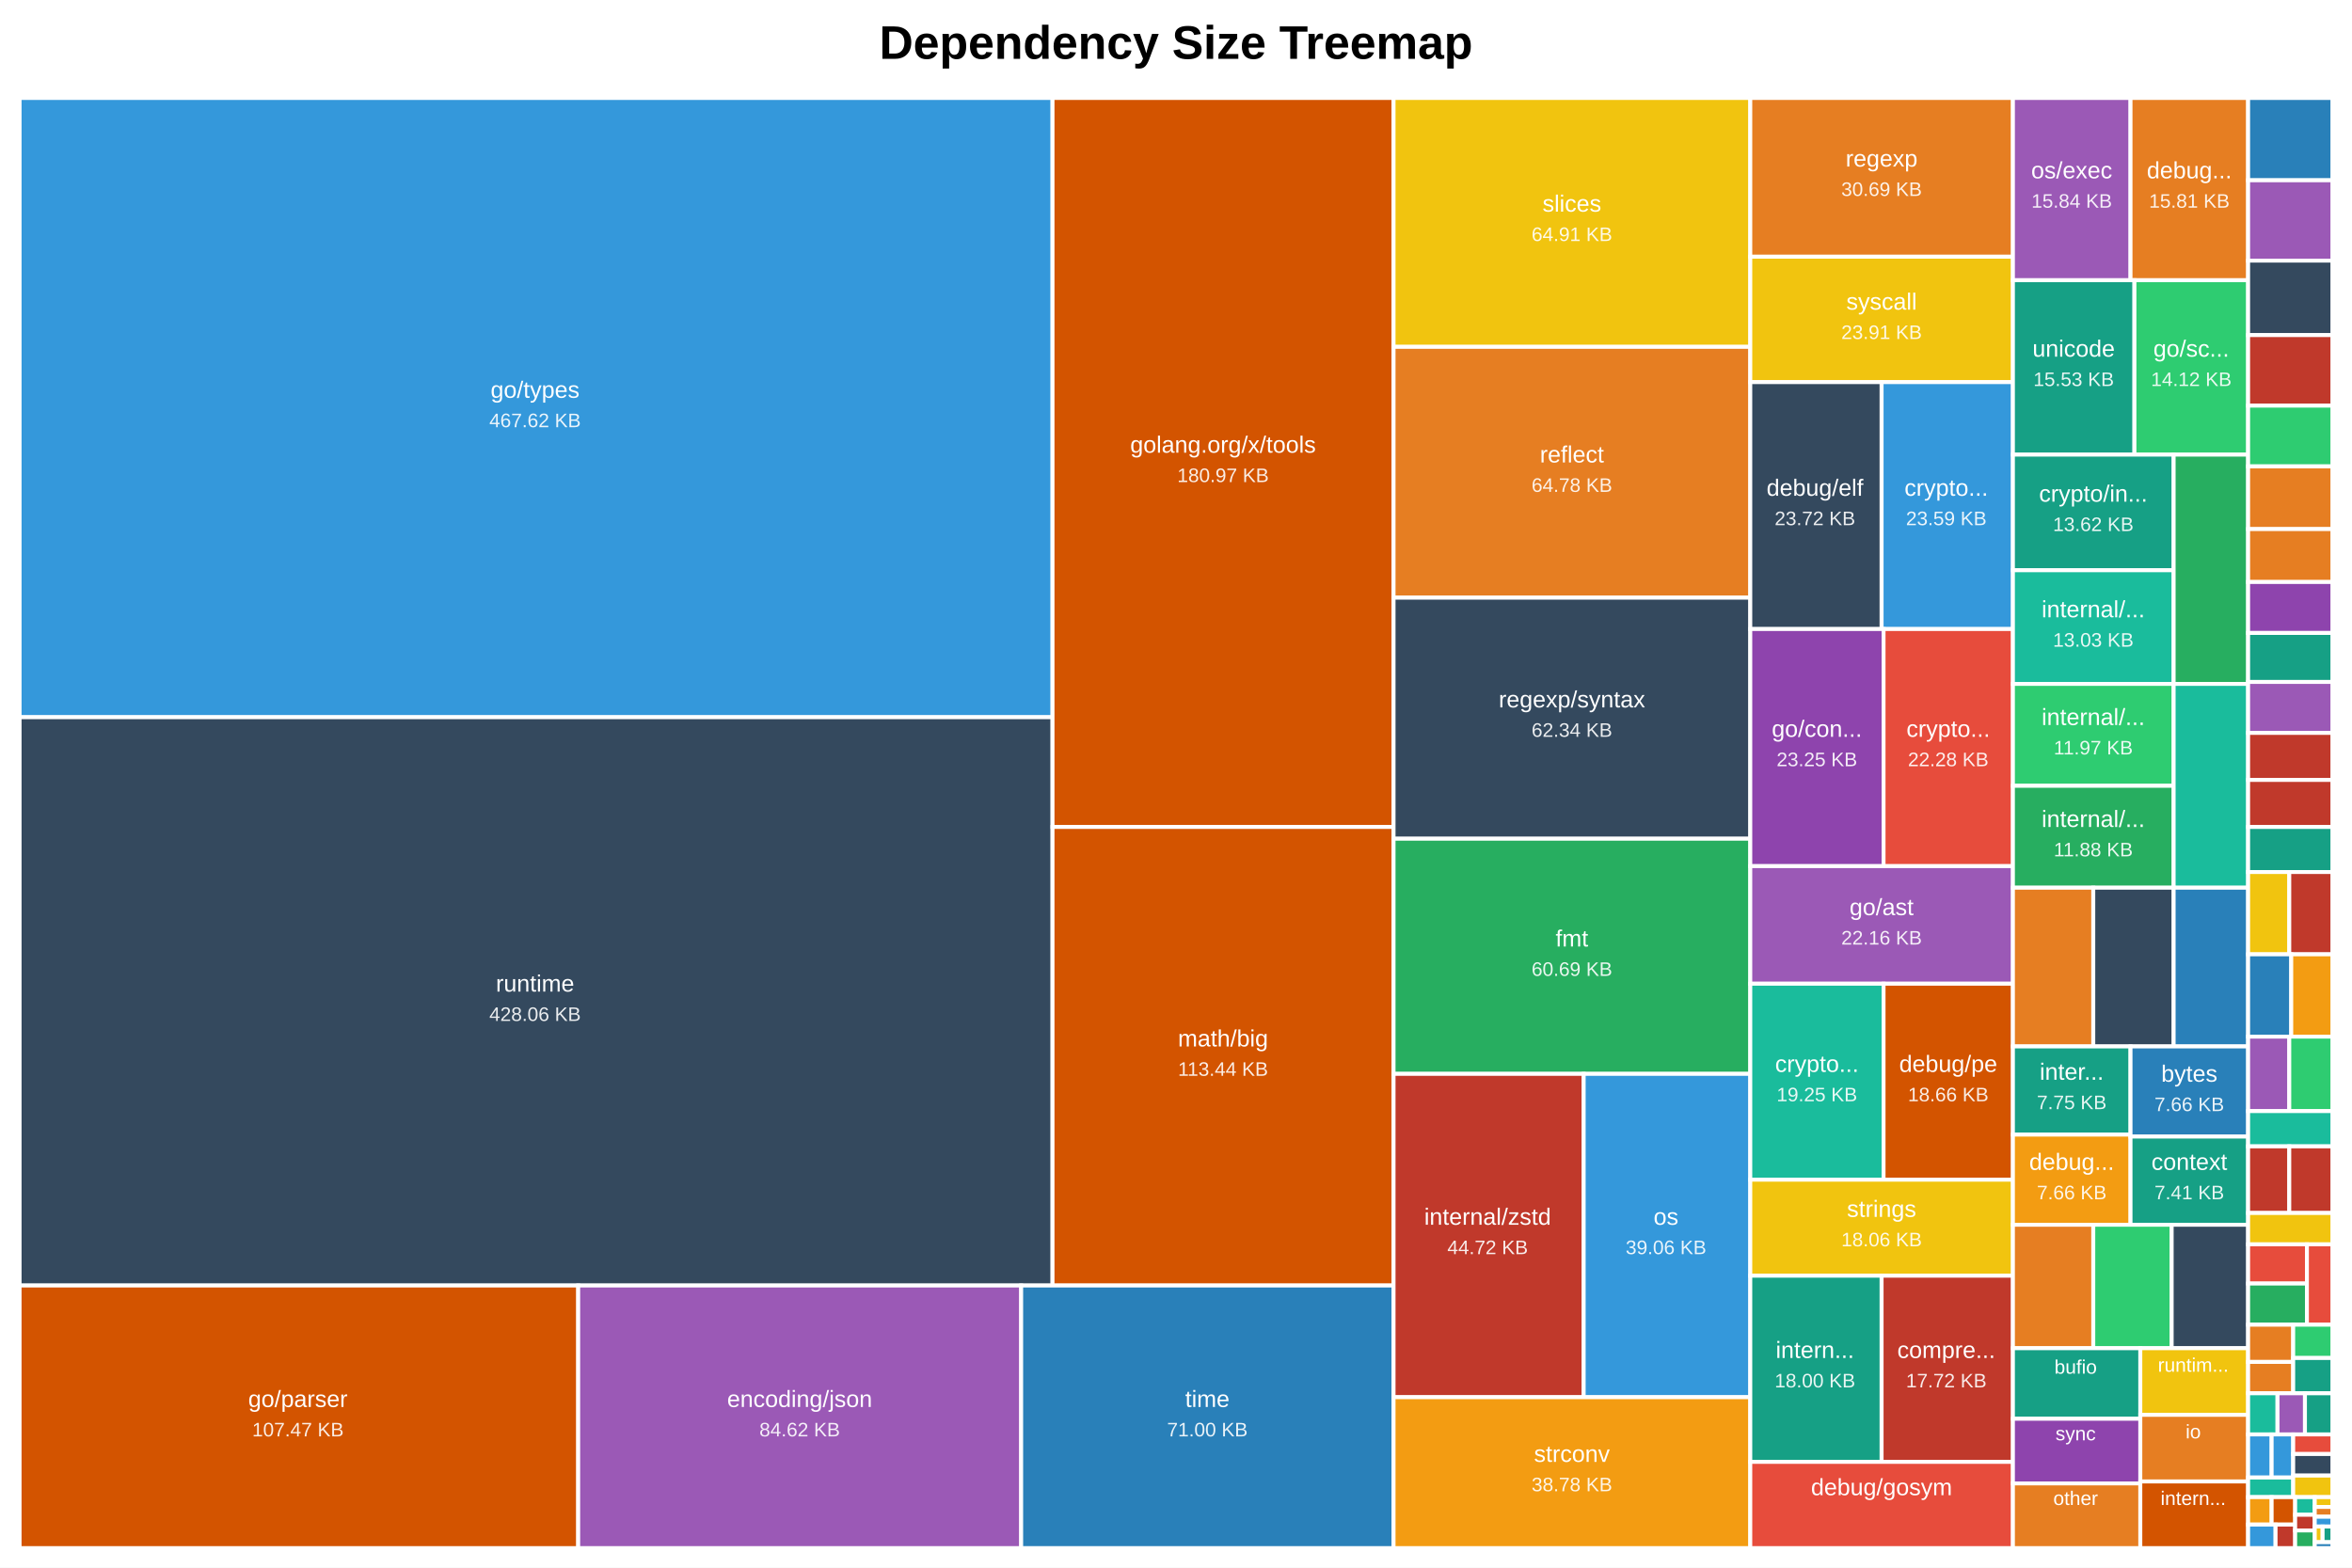
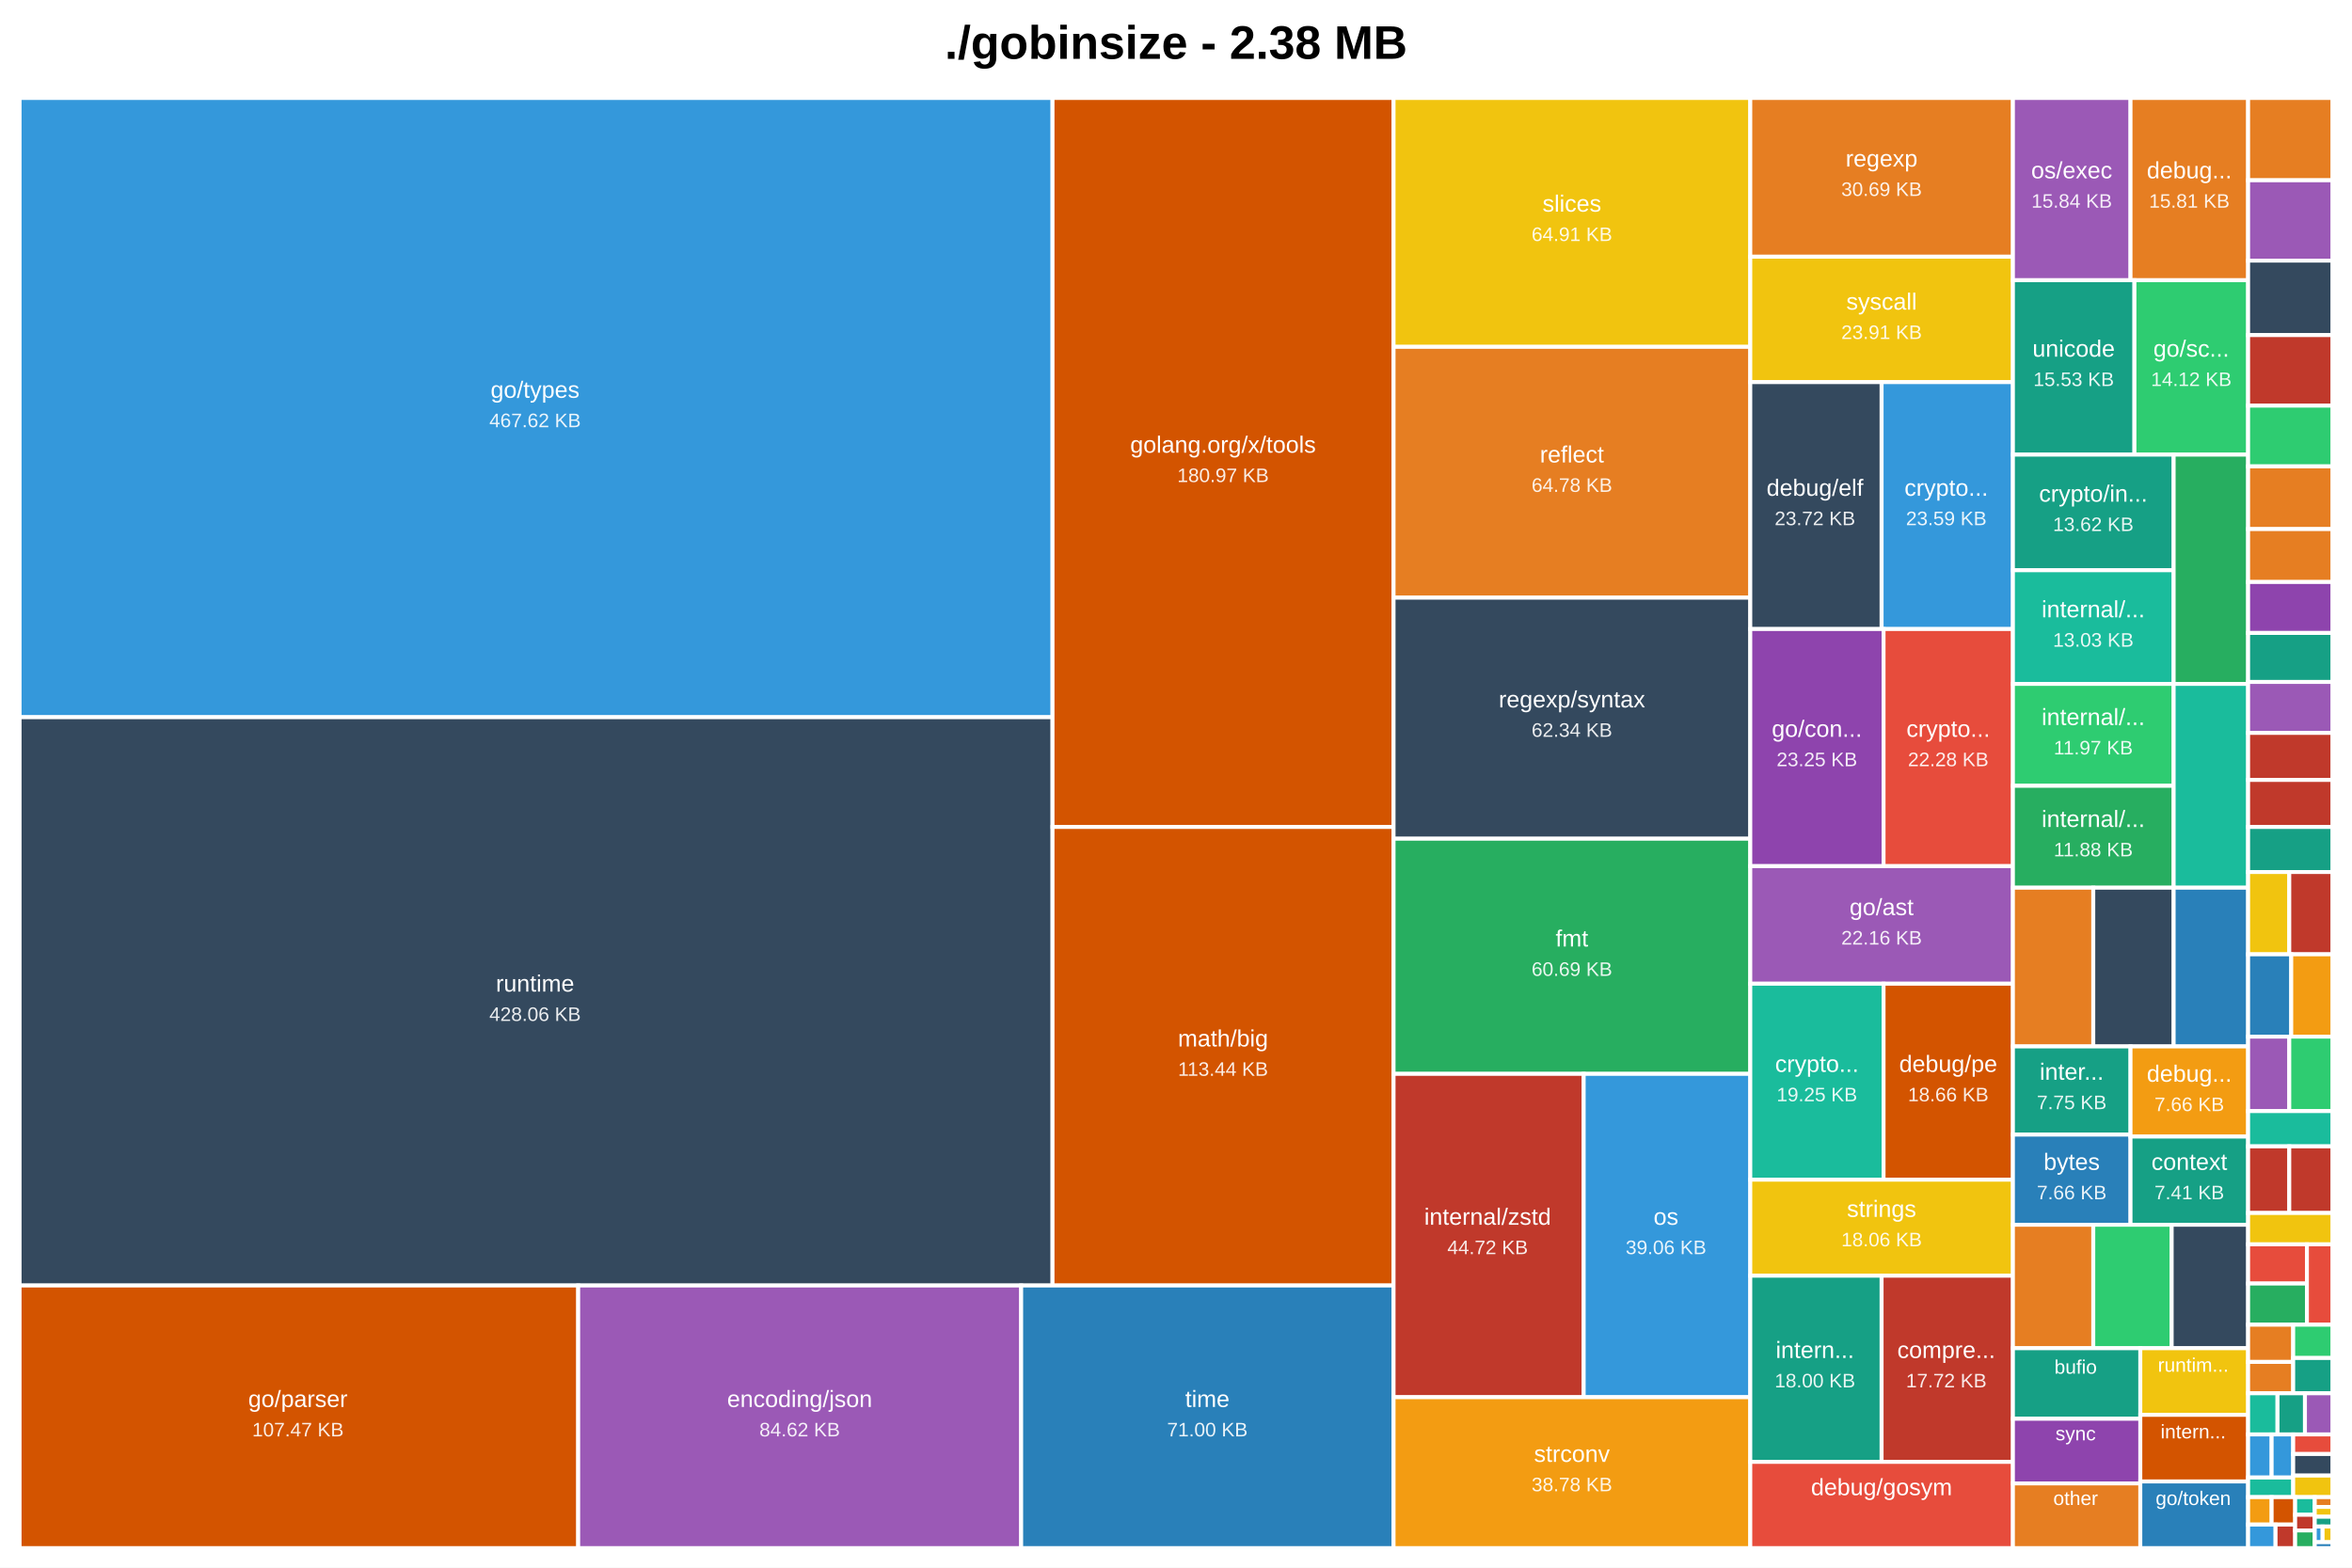
<svg xmlns="http://www.w3.org/2000/svg" width="1200" height="800">
  <rect x="0" y="0" width="1200" height="800" style="fill:white" />
-   <text x="600" y="30" style="text-anchor:middle;font-size:24px;font-family:Arial,sans-serif;font-weight:bold">Dependency Size Treemap</text>
+   <text x="600" y="30" style="text-anchor:middle;font-size:24px;font-family:Arial,sans-serif;font-weight:bold">./gobinsize - 2.38 MB</text>
  <rect x="10" y="50" width="527" height="316" style="fill:#3498db;stroke:white;stroke-width:2" />
  <text x="273" y="203" style="text-anchor:middle;font-size:12px;font-family:Arial,sans-serif;fill:white">go/types</text>
  <text x="273" y="218" style="text-anchor:middle;font-size:10px;font-family:Arial,sans-serif;fill:white;opacity:0.9">467.62 KB</text>
  <rect x="10" y="366" width="527" height="290" style="fill:#34495e;stroke:white;stroke-width:2" />
  <text x="273" y="506" style="text-anchor:middle;font-size:12px;font-family:Arial,sans-serif;fill:white">runtime</text>
  <text x="273" y="521" style="text-anchor:middle;font-size:10px;font-family:Arial,sans-serif;fill:white;opacity:0.9">428.06 KB</text>
  <rect x="537" y="50" width="174" height="372" style="fill:#d35400;stroke:white;stroke-width:2" />
  <text x="624" y="231" style="text-anchor:middle;font-size:12px;font-family:Arial,sans-serif;fill:white">golang.org/x/tools</text>
  <text x="624" y="246" style="text-anchor:middle;font-size:10px;font-family:Arial,sans-serif;fill:white;opacity:0.9">180.97 KB</text>
  <rect x="537" y="422" width="174" height="234" style="fill:#d35400;stroke:white;stroke-width:2" />
  <text x="624" y="534" style="text-anchor:middle;font-size:12px;font-family:Arial,sans-serif;fill:white">math/big</text>
  <text x="624" y="549" style="text-anchor:middle;font-size:10px;font-family:Arial,sans-serif;fill:white;opacity:0.9">113.44 KB</text>
  <rect x="10" y="656" width="285" height="134" style="fill:#d35400;stroke:white;stroke-width:2" />
  <text x="152" y="718" style="text-anchor:middle;font-size:12px;font-family:Arial,sans-serif;fill:white">go/parser</text>
  <text x="152" y="733" style="text-anchor:middle;font-size:10px;font-family:Arial,sans-serif;fill:white;opacity:0.9">107.47 KB</text>
  <rect x="295" y="656" width="226" height="134" style="fill:#9b59b6;stroke:white;stroke-width:2" />
  <text x="408" y="718" style="text-anchor:middle;font-size:12px;font-family:Arial,sans-serif;fill:white">encoding/json</text>
  <text x="408" y="733" style="text-anchor:middle;font-size:10px;font-family:Arial,sans-serif;fill:white;opacity:0.9">84.62 KB</text>
  <rect x="521" y="656" width="190" height="134" style="fill:#2980b9;stroke:white;stroke-width:2" />
  <text x="616" y="718" style="text-anchor:middle;font-size:12px;font-family:Arial,sans-serif;fill:white">time</text>
  <text x="616" y="733" style="text-anchor:middle;font-size:10px;font-family:Arial,sans-serif;fill:white;opacity:0.9">71.00 KB</text>
  <rect x="711" y="50" width="182" height="127" style="fill:#f1c40f;stroke:white;stroke-width:2" />
  <text x="802" y="108" style="text-anchor:middle;font-size:12px;font-family:Arial,sans-serif;fill:white">slices</text>
  <text x="802" y="123" style="text-anchor:middle;font-size:10px;font-family:Arial,sans-serif;fill:white;opacity:0.9">64.91 KB</text>
  <rect x="711" y="177" width="182" height="128" style="fill:#e67e22;stroke:white;stroke-width:2" />
  <text x="802" y="236" style="text-anchor:middle;font-size:12px;font-family:Arial,sans-serif;fill:white">reflect</text>
  <text x="802" y="251" style="text-anchor:middle;font-size:10px;font-family:Arial,sans-serif;fill:white;opacity:0.9">64.78 KB</text>
  <rect x="711" y="305" width="182" height="123" style="fill:#34495e;stroke:white;stroke-width:2" />
  <text x="802" y="361" style="text-anchor:middle;font-size:12px;font-family:Arial,sans-serif;fill:white">regexp/syntax</text>
  <text x="802" y="376" style="text-anchor:middle;font-size:10px;font-family:Arial,sans-serif;fill:white;opacity:0.9">62.34 KB</text>
  <rect x="711" y="428" width="182" height="120" style="fill:#27ae60;stroke:white;stroke-width:2" />
  <text x="802" y="483" style="text-anchor:middle;font-size:12px;font-family:Arial,sans-serif;fill:white">fmt</text>
  <text x="802" y="498" style="text-anchor:middle;font-size:10px;font-family:Arial,sans-serif;fill:white;opacity:0.9">60.69 KB</text>
  <rect x="711" y="548" width="97" height="165" style="fill:#c0392b;stroke:white;stroke-width:2" />
  <text x="759" y="625" style="text-anchor:middle;font-size:12px;font-family:Arial,sans-serif;fill:white">internal/zstd</text>
  <text x="759" y="640" style="text-anchor:middle;font-size:10px;font-family:Arial,sans-serif;fill:white;opacity:0.9">44.72 KB</text>
  <rect x="808" y="548" width="85" height="165" style="fill:#3498db;stroke:white;stroke-width:2" />
  <text x="850" y="625" style="text-anchor:middle;font-size:12px;font-family:Arial,sans-serif;fill:white">os</text>
  <text x="850" y="640" style="text-anchor:middle;font-size:10px;font-family:Arial,sans-serif;fill:white;opacity:0.9">39.06 KB</text>
  <rect x="711" y="713" width="182" height="77" style="fill:#f39c12;stroke:white;stroke-width:2" />
  <text x="802" y="746" style="text-anchor:middle;font-size:12px;font-family:Arial,sans-serif;fill:white">strconv</text>
  <text x="802" y="761" style="text-anchor:middle;font-size:10px;font-family:Arial,sans-serif;fill:white;opacity:0.9">38.78 KB</text>
  <rect x="893" y="50" width="134" height="81" style="fill:#e67e22;stroke:white;stroke-width:2" />
  <text x="960" y="85" style="text-anchor:middle;font-size:12px;font-family:Arial,sans-serif;fill:white">regexp</text>
  <text x="960" y="100" style="text-anchor:middle;font-size:10px;font-family:Arial,sans-serif;fill:white;opacity:0.9">30.69 KB</text>
  <rect x="893" y="131" width="134" height="64" style="fill:#f1c40f;stroke:white;stroke-width:2" />
  <text x="960" y="158" style="text-anchor:middle;font-size:12px;font-family:Arial,sans-serif;fill:white">syscall</text>
  <text x="960" y="173" style="text-anchor:middle;font-size:10px;font-family:Arial,sans-serif;fill:white;opacity:0.9">23.91 KB</text>
  <rect x="893" y="195" width="67" height="126" style="fill:#34495e;stroke:white;stroke-width:2" />
  <text x="926" y="253" style="text-anchor:middle;font-size:12px;font-family:Arial,sans-serif;fill:white">debug/elf</text>
  <text x="926" y="268" style="text-anchor:middle;font-size:10px;font-family:Arial,sans-serif;fill:white;opacity:0.9">23.72 KB</text>
  <rect x="960" y="195" width="67" height="126" style="fill:#3498db;stroke:white;stroke-width:2" />
  <text x="993" y="253" style="text-anchor:middle;font-size:12px;font-family:Arial,sans-serif;fill:white">crypto...</text>
  <text x="993" y="268" style="text-anchor:middle;font-size:10px;font-family:Arial,sans-serif;fill:white;opacity:0.9">23.59 KB</text>
  <rect x="893" y="321" width="68" height="121" style="fill:#8e44ad;stroke:white;stroke-width:2" />
  <text x="927" y="376" style="text-anchor:middle;font-size:12px;font-family:Arial,sans-serif;fill:white">go/con...</text>
  <text x="927" y="391" style="text-anchor:middle;font-size:10px;font-family:Arial,sans-serif;fill:white;opacity:0.9">23.25 KB</text>
  <rect x="961" y="321" width="66" height="121" style="fill:#e74c3c;stroke:white;stroke-width:2" />
  <text x="994" y="376" style="text-anchor:middle;font-size:12px;font-family:Arial,sans-serif;fill:white">crypto...</text>
  <text x="994" y="391" style="text-anchor:middle;font-size:10px;font-family:Arial,sans-serif;fill:white;opacity:0.9">22.28 KB</text>
  <rect x="893" y="442" width="134" height="60" style="fill:#9b59b6;stroke:white;stroke-width:2" />
  <text x="960" y="467" style="text-anchor:middle;font-size:12px;font-family:Arial,sans-serif;fill:white">go/ast</text>
  <text x="960" y="482" style="text-anchor:middle;font-size:10px;font-family:Arial,sans-serif;fill:white;opacity:0.9">22.16 KB</text>
  <rect x="893" y="502" width="68" height="100" style="fill:#1abc9c;stroke:white;stroke-width:2" />
  <text x="927" y="547" style="text-anchor:middle;font-size:12px;font-family:Arial,sans-serif;fill:white">crypto...</text>
  <text x="927" y="562" style="text-anchor:middle;font-size:10px;font-family:Arial,sans-serif;fill:white;opacity:0.9">19.25 KB</text>
  <rect x="961" y="502" width="66" height="100" style="fill:#d35400;stroke:white;stroke-width:2" />
  <text x="994" y="547" style="text-anchor:middle;font-size:12px;font-family:Arial,sans-serif;fill:white">debug/pe</text>
  <text x="994" y="562" style="text-anchor:middle;font-size:10px;font-family:Arial,sans-serif;fill:white;opacity:0.9">18.66 KB</text>
  <rect x="893" y="602" width="134" height="49" style="fill:#f1c40f;stroke:white;stroke-width:2" />
  <text x="960" y="621" style="text-anchor:middle;font-size:12px;font-family:Arial,sans-serif;fill:white">strings</text>
  <text x="960" y="636" style="text-anchor:middle;font-size:10px;font-family:Arial,sans-serif;fill:white;opacity:0.9">18.06 KB</text>
  <rect x="893" y="651" width="67" height="95" style="fill:#16a085;stroke:white;stroke-width:2" />
  <text x="926" y="693" style="text-anchor:middle;font-size:12px;font-family:Arial,sans-serif;fill:white">intern...</text>
  <text x="926" y="708" style="text-anchor:middle;font-size:10px;font-family:Arial,sans-serif;fill:white;opacity:0.9">18.00 KB</text>
  <rect x="960" y="651" width="67" height="95" style="fill:#c0392b;stroke:white;stroke-width:2" />
  <text x="993" y="693" style="text-anchor:middle;font-size:12px;font-family:Arial,sans-serif;fill:white">compre...</text>
  <text x="993" y="708" style="text-anchor:middle;font-size:10px;font-family:Arial,sans-serif;fill:white;opacity:0.9">17.72 KB</text>
  <rect x="893" y="746" width="134" height="44" style="fill:#e74c3c;stroke:white;stroke-width:2" />
  <text x="960" y="763" style="text-anchor:middle;font-size:12px;font-family:Arial,sans-serif;fill:white">debug/gosym</text>
  <rect x="1027" y="50" width="60" height="93" style="fill:#9b59b6;stroke:white;stroke-width:2" />
  <text x="1057" y="91" style="text-anchor:middle;font-size:12px;font-family:Arial,sans-serif;fill:white">os/exec</text>
  <text x="1057" y="106" style="text-anchor:middle;font-size:10px;font-family:Arial,sans-serif;fill:white;opacity:0.9">15.84 KB</text>
  <rect x="1087" y="50" width="60" height="93" style="fill:#e67e22;stroke:white;stroke-width:2" />
  <text x="1117" y="91" style="text-anchor:middle;font-size:12px;font-family:Arial,sans-serif;fill:white">debug...</text>
  <text x="1117" y="106" style="text-anchor:middle;font-size:10px;font-family:Arial,sans-serif;fill:white;opacity:0.9">15.81 KB</text>
  <rect x="1027" y="143" width="62" height="89" style="fill:#16a085;stroke:white;stroke-width:2" />
  <text x="1058" y="182" style="text-anchor:middle;font-size:12px;font-family:Arial,sans-serif;fill:white">unicode</text>
  <text x="1058" y="197" style="text-anchor:middle;font-size:10px;font-family:Arial,sans-serif;fill:white;opacity:0.9">15.53 KB</text>
  <rect x="1089" y="143" width="58" height="89" style="fill:#2ecc71;stroke:white;stroke-width:2" />
  <text x="1118" y="182" style="text-anchor:middle;font-size:12px;font-family:Arial,sans-serif;fill:white">go/sc...</text>
  <text x="1118" y="197" style="text-anchor:middle;font-size:10px;font-family:Arial,sans-serif;fill:white;opacity:0.9">14.12 KB</text>
  <rect x="1027" y="232" width="82" height="59" style="fill:#16a085;stroke:white;stroke-width:2" />
  <text x="1068" y="256" style="text-anchor:middle;font-size:12px;font-family:Arial,sans-serif;fill:white">crypto/in...</text>
  <text x="1068" y="271" style="text-anchor:middle;font-size:10px;font-family:Arial,sans-serif;fill:white;opacity:0.9">13.62 KB</text>
  <rect x="1027" y="291" width="82" height="58" style="fill:#1abc9c;stroke:white;stroke-width:2" />
  <text x="1068" y="315" style="text-anchor:middle;font-size:12px;font-family:Arial,sans-serif;fill:white">internal/...</text>
  <text x="1068" y="330" style="text-anchor:middle;font-size:10px;font-family:Arial,sans-serif;fill:white;opacity:0.9">13.03 KB</text>
  <rect x="1109" y="232" width="38" height="117" style="fill:#27ae60;stroke:white;stroke-width:2" />
  <rect x="1027" y="349" width="82" height="52" style="fill:#2ecc71;stroke:white;stroke-width:2" />
  <text x="1068" y="370" style="text-anchor:middle;font-size:12px;font-family:Arial,sans-serif;fill:white">internal/...</text>
  <text x="1068" y="385" style="text-anchor:middle;font-size:10px;font-family:Arial,sans-serif;fill:white;opacity:0.9">11.97 KB</text>
  <rect x="1027" y="401" width="82" height="52" style="fill:#27ae60;stroke:white;stroke-width:2" />
  <text x="1068" y="422" style="text-anchor:middle;font-size:12px;font-family:Arial,sans-serif;fill:white">internal/...</text>
  <text x="1068" y="437" style="text-anchor:middle;font-size:10px;font-family:Arial,sans-serif;fill:white;opacity:0.9">11.88 KB</text>
  <rect x="1109" y="349" width="38" height="104" style="fill:#1abc9c;stroke:white;stroke-width:2" />
  <rect x="1027" y="453" width="41" height="81" style="fill:#e67e22;stroke:white;stroke-width:2" />
  <rect x="1068" y="453" width="41" height="81" style="fill:#34495e;stroke:white;stroke-width:2" />
  <rect x="1109" y="453" width="38" height="81" style="fill:#2980b9;stroke:white;stroke-width:2" />
  <rect x="1027" y="534" width="60" height="45" style="fill:#16a085;stroke:white;stroke-width:2" />
  <text x="1057" y="551" style="text-anchor:middle;font-size:12px;font-family:Arial,sans-serif;fill:white">inter...</text>
  <text x="1057" y="566" style="text-anchor:middle;font-size:10px;font-family:Arial,sans-serif;fill:white;opacity:0.9">7.75 KB</text>
-   <rect x="1027" y="579" width="60" height="46" style="fill:#f39c12;stroke:white;stroke-width:2" />
-   <text x="1057" y="597" style="text-anchor:middle;font-size:12px;font-family:Arial,sans-serif;fill:white">debug...</text>
+   <rect x="1027" y="579" width="60" height="46" style="fill:#2980b9;stroke:white;stroke-width:2" />
+   <text x="1057" y="597" style="text-anchor:middle;font-size:12px;font-family:Arial,sans-serif;fill:white">bytes</text>
  <text x="1057" y="612" style="text-anchor:middle;font-size:10px;font-family:Arial,sans-serif;fill:white;opacity:0.9">7.66 KB</text>
-   <rect x="1087" y="534" width="60" height="46" style="fill:#2980b9;stroke:white;stroke-width:2" />
-   <text x="1117" y="552" style="text-anchor:middle;font-size:12px;font-family:Arial,sans-serif;fill:white">bytes</text>
+   <rect x="1087" y="534" width="60" height="46" style="fill:#f39c12;stroke:white;stroke-width:2" />
+   <text x="1117" y="552" style="text-anchor:middle;font-size:12px;font-family:Arial,sans-serif;fill:white">debug...</text>
  <text x="1117" y="567" style="text-anchor:middle;font-size:10px;font-family:Arial,sans-serif;fill:white;opacity:0.9">7.66 KB</text>
  <rect x="1087" y="580" width="60" height="45" style="fill:#16a085;stroke:white;stroke-width:2" />
  <text x="1117" y="597" style="text-anchor:middle;font-size:12px;font-family:Arial,sans-serif;fill:white">context</text>
  <text x="1117" y="612" style="text-anchor:middle;font-size:10px;font-family:Arial,sans-serif;fill:white;opacity:0.9">7.41 KB</text>
  <rect x="1027" y="625" width="41" height="63" style="fill:#e67e22;stroke:white;stroke-width:2" />
  <rect x="1068" y="625" width="40" height="63" style="fill:#2ecc71;stroke:white;stroke-width:2" />
  <rect x="1108" y="625" width="39" height="63" style="fill:#34495e;stroke:white;stroke-width:2" />
  <rect x="1027" y="688" width="65" height="36" style="fill:#16a085;stroke:white;stroke-width:2" />
  <text x="1059" y="701" style="text-anchor:middle;font-size:10px;font-family:Arial,sans-serif;fill:white">bufio</text>
  <rect x="1027" y="724" width="65" height="33" style="fill:#8e44ad;stroke:white;stroke-width:2" />
  <text x="1059" y="735" style="text-anchor:middle;font-size:10px;font-family:Arial,sans-serif;fill:white">sync</text>
  <rect x="1027" y="757" width="65" height="33" style="fill:#e67e22;stroke:white;stroke-width:2" />
  <text x="1059" y="768" style="text-anchor:middle;font-size:10px;font-family:Arial,sans-serif;fill:white">other</text>
  <rect x="1092" y="688" width="55" height="34" style="fill:#f1c40f;stroke:white;stroke-width:2" />
  <text x="1119" y="700" style="text-anchor:middle;font-size:10px;font-family:Arial,sans-serif;fill:white">runtim...</text>
-   <rect x="1092" y="722" width="55" height="34" style="fill:#e67e22;stroke:white;stroke-width:2" />
-   <text x="1119" y="734" style="text-anchor:middle;font-size:10px;font-family:Arial,sans-serif;fill:white">io</text>
-   <rect x="1092" y="756" width="55" height="34" style="fill:#d35400;stroke:white;stroke-width:2" />
-   <text x="1119" y="768" style="text-anchor:middle;font-size:10px;font-family:Arial,sans-serif;fill:white">intern...</text>
-   <rect x="1147" y="50" width="43" height="42" style="fill:#2980b9;stroke:white;stroke-width:2" />
+   <rect x="1092" y="722" width="55" height="34" style="fill:#d35400;stroke:white;stroke-width:2" />
+   <text x="1119" y="734" style="text-anchor:middle;font-size:10px;font-family:Arial,sans-serif;fill:white">intern...</text>
+   <rect x="1092" y="756" width="55" height="34" style="fill:#2980b9;stroke:white;stroke-width:2" />
+   <text x="1119" y="768" style="text-anchor:middle;font-size:10px;font-family:Arial,sans-serif;fill:white">go/token</text>
+   <rect x="1147" y="50" width="43" height="42" style="fill:#e67e22;stroke:white;stroke-width:2" />
  <rect x="1147" y="92" width="43" height="41" style="fill:#9b59b6;stroke:white;stroke-width:2" />
  <rect x="1147" y="133" width="43" height="38" style="fill:#34495e;stroke:white;stroke-width:2" />
  <rect x="1147" y="171" width="43" height="36" style="fill:#c0392b;stroke:white;stroke-width:2" />
  <rect x="1147" y="207" width="43" height="31" style="fill:#2ecc71;stroke:white;stroke-width:2" />
  <rect x="1147" y="238" width="43" height="32" style="fill:#e67e22;stroke:white;stroke-width:2" />
  <rect x="1147" y="270" width="43" height="27" style="fill:#e67e22;stroke:white;stroke-width:2" />
  <rect x="1147" y="297" width="43" height="26" style="fill:#8e44ad;stroke:white;stroke-width:2" />
  <rect x="1147" y="323" width="43" height="25" style="fill:#16a085;stroke:white;stroke-width:2" />
  <rect x="1147" y="348" width="43" height="26" style="fill:#9b59b6;stroke:white;stroke-width:2" />
  <rect x="1147" y="374" width="43" height="24" style="fill:#c0392b;stroke:white;stroke-width:2" />
  <rect x="1147" y="398" width="43" height="24" style="fill:#c0392b;stroke:white;stroke-width:2" />
  <rect x="1147" y="422" width="43" height="23" style="fill:#16a085;stroke:white;stroke-width:2" />
  <rect x="1147" y="445" width="21" height="42" style="fill:#f1c40f;stroke:white;stroke-width:2" />
  <rect x="1168" y="445" width="22" height="42" style="fill:#c0392b;stroke:white;stroke-width:2" />
  <rect x="1147" y="487" width="22" height="42" style="fill:#2980b9;stroke:white;stroke-width:2" />
  <rect x="1169" y="487" width="21" height="42" style="fill:#f39c12;stroke:white;stroke-width:2" />
  <rect x="1147" y="529" width="21" height="38" style="fill:#9b59b6;stroke:white;stroke-width:2" />
  <rect x="1168" y="529" width="22" height="38" style="fill:#2ecc71;stroke:white;stroke-width:2" />
  <rect x="1147" y="567" width="43" height="18" style="fill:#1abc9c;stroke:white;stroke-width:2" />
  <rect x="1147" y="585" width="21" height="34" style="fill:#c0392b;stroke:white;stroke-width:2" />
  <rect x="1168" y="585" width="22" height="34" style="fill:#c0392b;stroke:white;stroke-width:2" />
  <rect x="1147" y="619" width="43" height="16" style="fill:#f1c40f;stroke:white;stroke-width:2" />
  <rect x="1147" y="635" width="30" height="20" style="fill:#e74c3c;stroke:white;stroke-width:2" />
  <rect x="1147" y="655" width="30" height="21" style="fill:#27ae60;stroke:white;stroke-width:2" />
  <rect x="1177" y="635" width="13" height="41" style="fill:#e74c3c;stroke:white;stroke-width:2" />
  <rect x="1147" y="676" width="23" height="19" style="fill:#e67e22;stroke:white;stroke-width:2" />
  <rect x="1147" y="695" width="23" height="16" style="fill:#e67e22;stroke:white;stroke-width:2" />
  <rect x="1170" y="676" width="20" height="17" style="fill:#2ecc71;stroke:white;stroke-width:2" />
  <rect x="1170" y="693" width="20" height="18" style="fill:#16a085;stroke:white;stroke-width:2" />
  <rect x="1147" y="711" width="15" height="21" style="fill:#1abc9c;stroke:white;stroke-width:2" />
-   <rect x="1162" y="711" width="14" height="21" style="fill:#9b59b6;stroke:white;stroke-width:2" />
-   <rect x="1176" y="711" width="14" height="21" style="fill:#16a085;stroke:white;stroke-width:2" />
+   <rect x="1162" y="711" width="14" height="21" style="fill:#16a085;stroke:white;stroke-width:2" />
+   <rect x="1176" y="711" width="14" height="21" style="fill:#9b59b6;stroke:white;stroke-width:2" />
  <rect x="1147" y="732" width="12" height="22" style="fill:#3498db;stroke:white;stroke-width:2" />
  <rect x="1159" y="732" width="11" height="22" style="fill:#3498db;stroke:white;stroke-width:2" />
  <rect x="1147" y="754" width="23" height="10" style="fill:#1abc9c;stroke:white;stroke-width:2" />
  <rect x="1170" y="732" width="20" height="10" style="fill:#e74c3c;stroke:white;stroke-width:2" />
  <rect x="1170" y="742" width="20" height="11" style="fill:#34495e;stroke:white;stroke-width:2" />
  <rect x="1170" y="753" width="20" height="11" style="fill:#f1c40f;stroke:white;stroke-width:2" />
  <rect x="1147" y="764" width="12" height="14" style="fill:#f39c12;stroke:white;stroke-width:2" />
  <rect x="1159" y="764" width="12" height="14" style="fill:#d35400;stroke:white;stroke-width:2" />
  <rect x="1147" y="778" width="14" height="12" style="fill:#3498db;stroke:white;stroke-width:2" />
  <rect x="1161" y="778" width="10" height="12" style="fill:#c0392b;stroke:white;stroke-width:2" />
  <rect x="1171" y="764" width="10" height="9" style="fill:#1abc9c;stroke:white;stroke-width:2" />
  <rect x="1171" y="773" width="10" height="8" style="fill:#c0392b;stroke:white;stroke-width:2" />
  <rect x="1171" y="781" width="10" height="9" style="fill:#27ae60;stroke:white;stroke-width:2" />
-   <rect x="1181" y="764" width="9" height="5" style="fill:#f1c40f;stroke:white;stroke-width:2" />
-   <rect x="1181" y="769" width="9" height="5" style="fill:#e67e22;stroke:white;stroke-width:2" />
-   <rect x="1181" y="774" width="9" height="5" style="fill:#3498db;stroke:white;stroke-width:2" />
-   <rect x="1181" y="779" width="4" height="8" style="fill:#f1c40f;stroke:white;stroke-width:2" />
-   <rect x="1185" y="779" width="5" height="8" style="fill:#16a085;stroke:white;stroke-width:2" />
+   <rect x="1181" y="764" width="9" height="5" style="fill:#e67e22;stroke:white;stroke-width:2" />
+   <rect x="1181" y="769" width="9" height="5" style="fill:#f1c40f;stroke:white;stroke-width:2" />
+   <rect x="1181" y="774" width="9" height="5" style="fill:#16a085;stroke:white;stroke-width:2" />
+   <rect x="1181" y="779" width="4" height="8" style="fill:#3498db;stroke:white;stroke-width:2" />
+   <rect x="1185" y="779" width="5" height="8" style="fill:#f1c40f;stroke:white;stroke-width:2" />
  <rect x="1181" y="787" width="9" height="3" style="fill:#2980b9;stroke:white;stroke-width:2" />
</svg>
